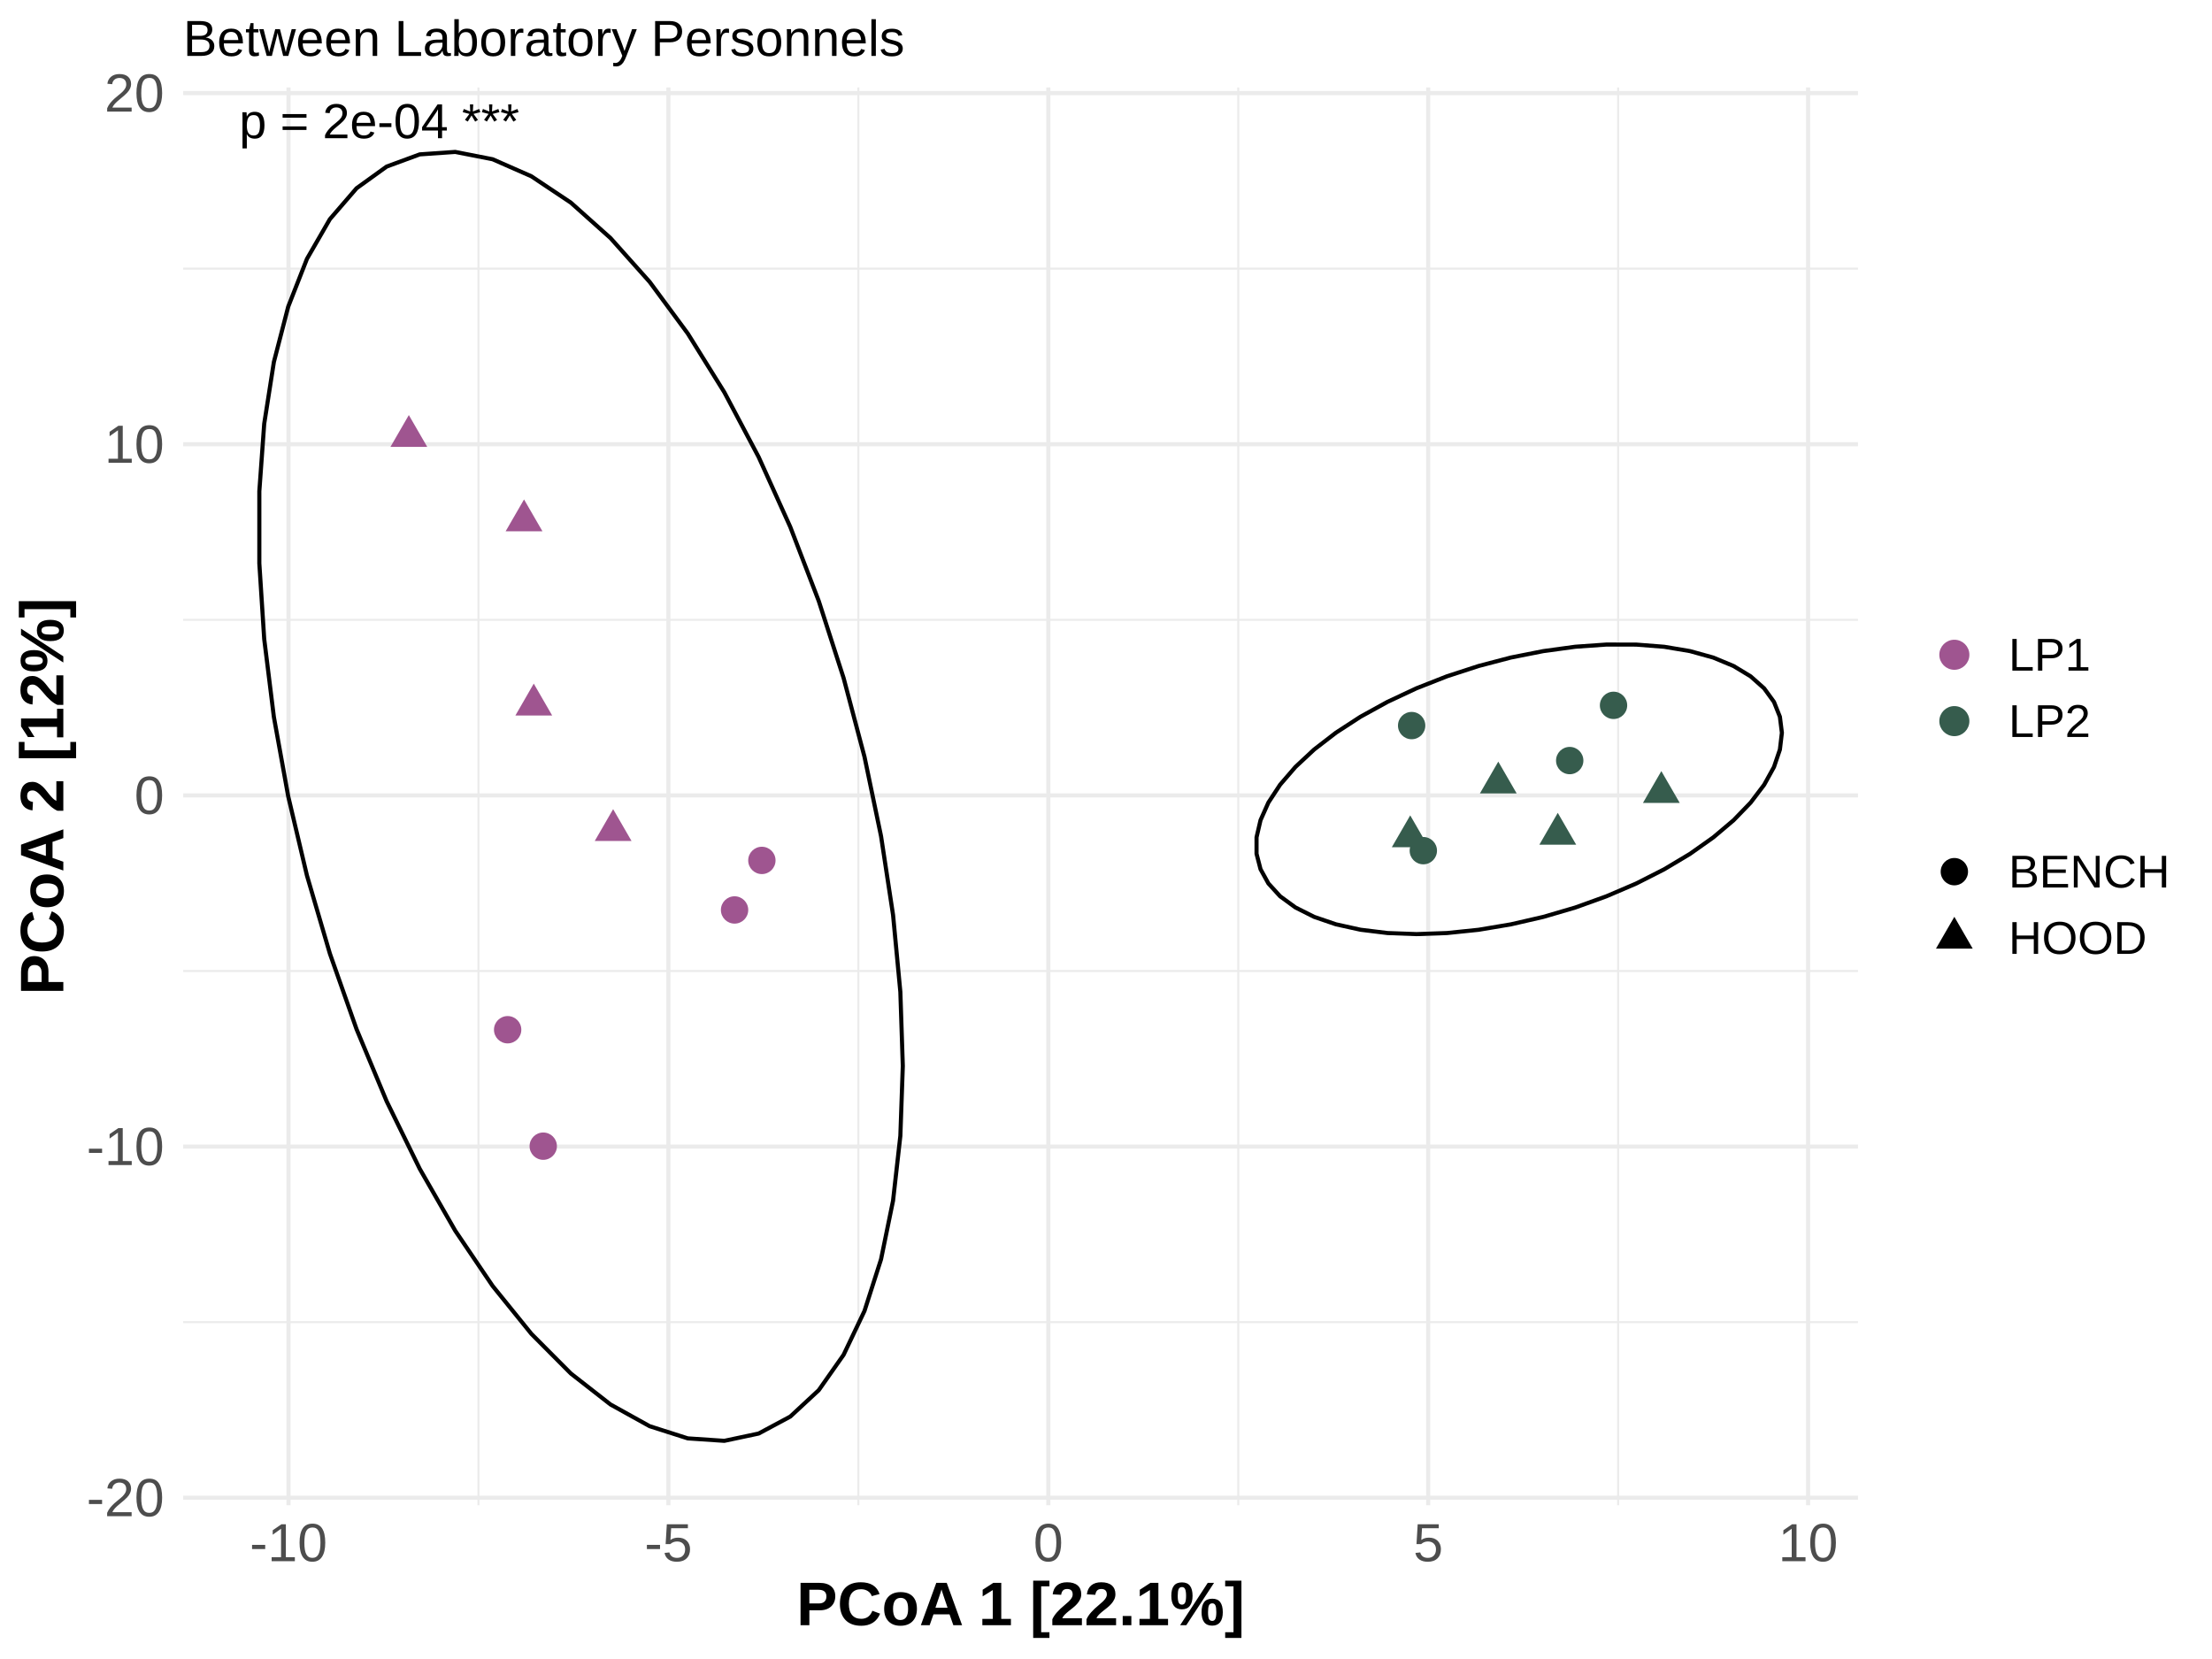
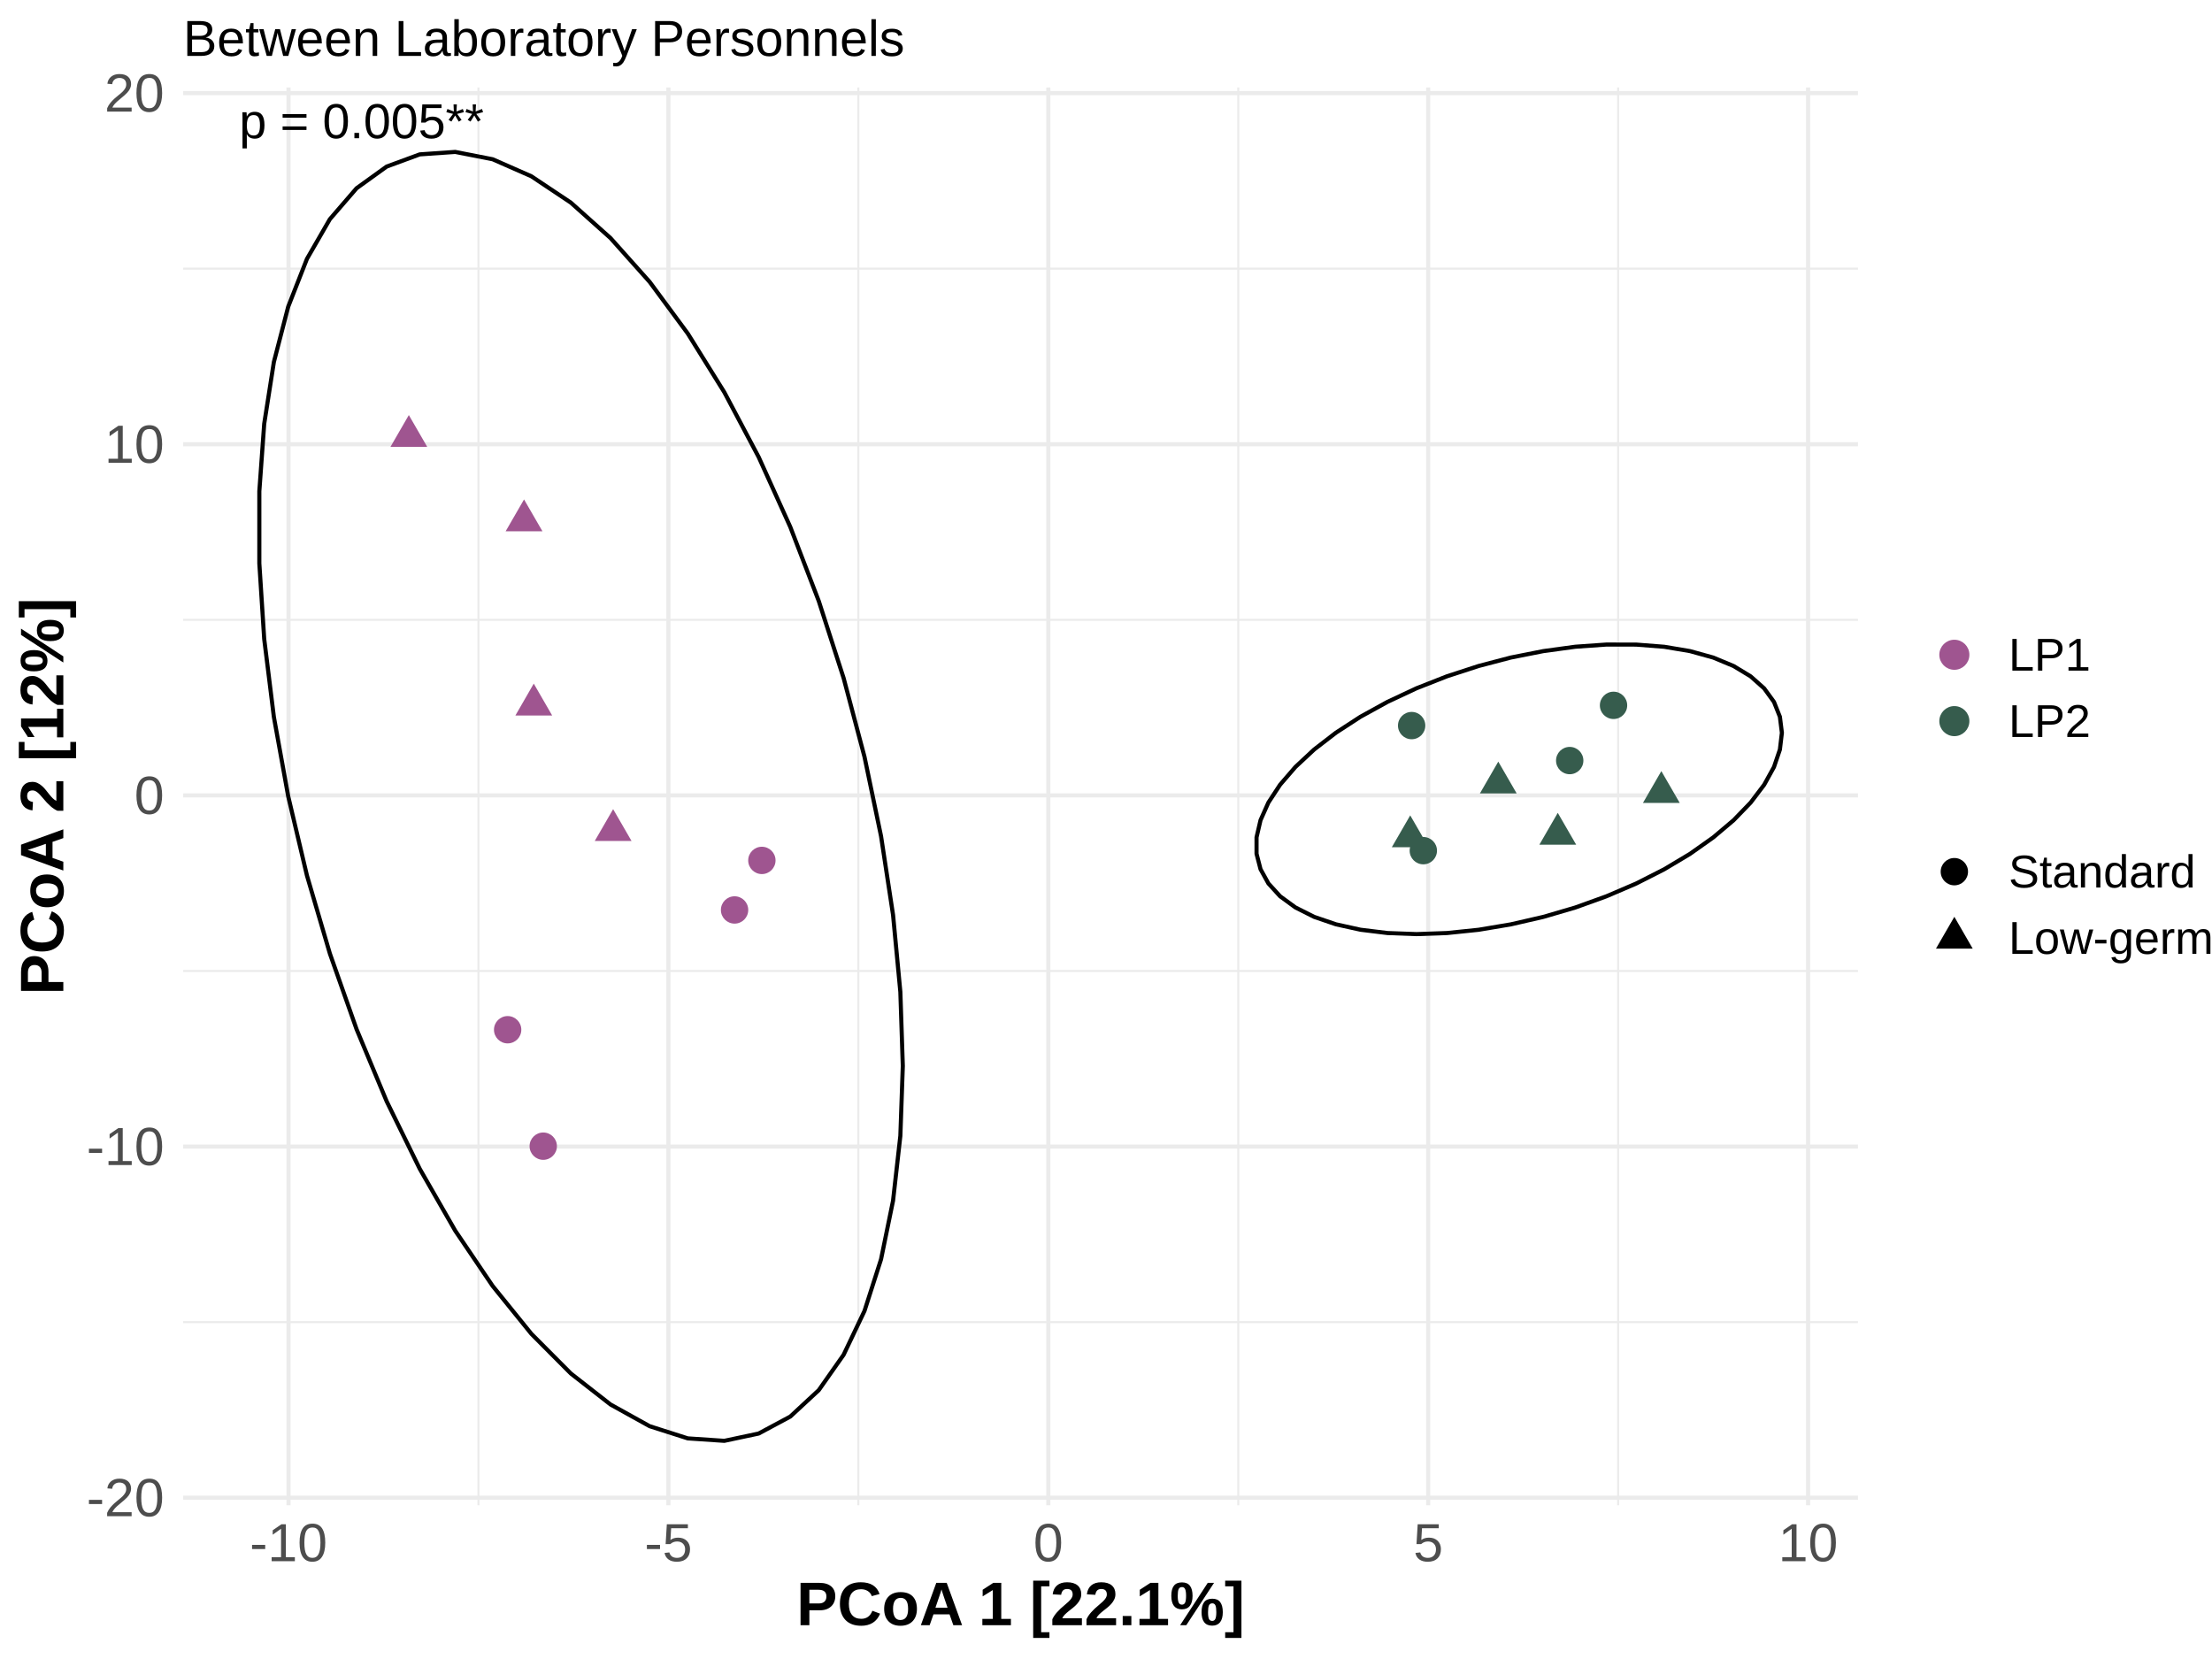
- <svg xmlns="http://www.w3.org/2000/svg" width="576.00pt" height="432.00pt" viewBox="0 0 576.00 432.00">
-   <g class="svglite">
-     <defs>
-       <style type="text/css">
+ <svg xmlns="http://www.w3.org/2000/svg" width="576.00pt" height="432.00pt" viewBox="0 0 576.00 432.00" version="1.1" id="svg67">
+   <defs id="defs67" />
+   <g class="svglite" id="g67">
+     <defs id="defs1">
+       <style type="text/css" id="style1">
    .svglite line, .svglite polyline, .svglite polygon, .svglite path, .svglite rect, .svglite circle {
      fill: none;
      stroke: #000000;
      stroke-linecap: round;
      stroke-linejoin: round;
      stroke-miterlimit: 10.00;
    }
    .svglite text {
      white-space: pre;
    }
    .svglite g.glyphgroup path {
      fill: inherit;
      stroke: none;
    }
  </style>
    </defs>
-     <rect width="100%" height="100%" style="stroke: none; fill: #FFFFFF;" />
-     <defs>
+     <rect width="100%" height="100%" style="stroke: none; fill: #FFFFFF;" id="rect1" />
+     <defs id="defs2">
      <clipPath id="cpMC4wMHw1NzYuMDB8MC4wMHw0MzIuMDA=">
-         <rect x="0.00" y="0.00" width="576.00" height="432.00" />
+         <rect x="0.00" y="0.00" width="576.00" height="432.00" id="rect2" />
      </clipPath>
    </defs>
-     <g clip-path="url(#cpMC4wMHw1NzYuMDB8MC4wMHw0MzIuMDA=)">
-       <rect x="0.00" y="0.00" width="576.00" height="432.00" style="stroke-width: 1.07; stroke: none; fill: #FFFFFF;" />
+     <g clip-path="url(#cpMC4wMHw1NzYuMDB8MC4wMHw0MzIuMDA=)" id="g3">
+       <rect x="0.00" y="0.00" width="576.00" height="432.00" style="stroke-width: 1.07; stroke: none; fill: #FFFFFF;" id="rect3" />
    </g>
-     <defs>
+     <defs id="defs4">
      <clipPath id="cpNDcuNzB8NDgzLjgzfDIyLjc4fDM5MS45Nw==">
-         <rect x="47.70" y="22.78" width="436.12" height="369.19" />
+         <rect x="47.70" y="22.78" width="436.12" height="369.19" id="rect4" />
      </clipPath>
    </defs>
-     <g clip-path="url(#cpNDcuNzB8NDgzLjgzfDIyLjc4fDM5MS45Nw==)">
-       <polyline points="47.70,344.28 483.83,344.28 " style="stroke-width: 0.53; stroke: #EBEBEB; stroke-linecap: butt;" />
-       <polyline points="47.70,252.84 483.83,252.84 " style="stroke-width: 0.53; stroke: #EBEBEB; stroke-linecap: butt;" />
-       <polyline points="47.70,161.40 483.83,161.40 " style="stroke-width: 0.53; stroke: #EBEBEB; stroke-linecap: butt;" />
-       <polyline points="47.70,69.96 483.83,69.96 " style="stroke-width: 0.53; stroke: #EBEBEB; stroke-linecap: butt;" />
-       <polyline points="124.59,391.97 124.59,22.78 " style="stroke-width: 0.53; stroke: #EBEBEB; stroke-linecap: butt;" />
-       <polyline points="223.51,391.97 223.51,22.78 " style="stroke-width: 0.53; stroke: #EBEBEB; stroke-linecap: butt;" />
-       <polyline points="322.44,391.97 322.44,22.78 " style="stroke-width: 0.53; stroke: #EBEBEB; stroke-linecap: butt;" />
-       <polyline points="421.36,391.97 421.36,22.78 " style="stroke-width: 0.53; stroke: #EBEBEB; stroke-linecap: butt;" />
-       <polyline points="47.70,390.00 483.83,390.00 " style="stroke-width: 1.07; stroke: #EBEBEB; stroke-linecap: butt;" />
-       <polyline points="47.70,298.56 483.83,298.56 " style="stroke-width: 1.07; stroke: #EBEBEB; stroke-linecap: butt;" />
-       <polyline points="47.70,207.12 483.83,207.12 " style="stroke-width: 1.07; stroke: #EBEBEB; stroke-linecap: butt;" />
-       <polyline points="47.70,115.68 483.83,115.68 " style="stroke-width: 1.07; stroke: #EBEBEB; stroke-linecap: butt;" />
-       <polyline points="47.70,24.24 483.83,24.24 " style="stroke-width: 1.07; stroke: #EBEBEB; stroke-linecap: butt;" />
-       <polyline points="75.13,391.97 75.13,22.78 " style="stroke-width: 1.07; stroke: #EBEBEB; stroke-linecap: butt;" />
-       <polyline points="174.05,391.97 174.05,22.78 " style="stroke-width: 1.07; stroke: #EBEBEB; stroke-linecap: butt;" />
-       <polyline points="272.98,391.97 272.98,22.78 " style="stroke-width: 1.07; stroke: #EBEBEB; stroke-linecap: butt;" />
-       <polyline points="371.90,391.97 371.90,22.78 " style="stroke-width: 1.07; stroke: #EBEBEB; stroke-linecap: butt;" />
-       <polyline points="470.83,391.97 470.83,22.78 " style="stroke-width: 1.07; stroke: #EBEBEB; stroke-linecap: butt;" />
-       <polygon points="159.66,213.19 162.29,217.75 157.03,217.75 " style="stroke-width: 0.71; stroke: none; fill: #9F5590;" />
-       <polygon points="136.46,132.54 139.09,137.10 133.83,137.10 " style="stroke-width: 0.71; stroke: none; fill: #9F5590;" />
-       <polygon points="138.99,180.50 141.63,185.06 136.36,185.06 " style="stroke-width: 0.71; stroke: none; fill: #9F5590;" />
-       <polygon points="106.46,110.57 109.09,115.13 103.83,115.13 " style="stroke-width: 0.71; stroke: none; fill: #9F5590;" />
-       <circle cx="141.46" cy="298.46" r="1.95" style="stroke-width: 0.71; stroke: none; fill: #9F5590;" />
-       <circle cx="191.28" cy="236.95" r="1.95" style="stroke-width: 0.71; stroke: none; fill: #9F5590;" />
-       <circle cx="198.39" cy="224.05" r="1.95" style="stroke-width: 0.71; stroke: none; fill: #9F5590;" />
-       <circle cx="132.19" cy="268.14" r="1.95" style="stroke-width: 0.71; stroke: none; fill: #9F5590;" />
-       <polygon points="367.22,214.81 369.86,219.37 364.59,219.37 " style="stroke-width: 0.71; stroke: none; fill: #365C4D;" />
-       <polygon points="390.15,200.81 392.78,205.37 387.52,205.37 " style="stroke-width: 0.71; stroke: none; fill: #365C4D;" />
-       <polygon points="432.61,203.28 435.24,207.84 429.98,207.84 " style="stroke-width: 0.71; stroke: none; fill: #365C4D;" />
-       <polygon points="405.64,214.15 408.27,218.71 403.00,218.71 " style="stroke-width: 0.71; stroke: none; fill: #365C4D;" />
-       <circle cx="370.63" cy="221.51" r="1.95" style="stroke-width: 0.71; stroke: none; fill: #365C4D;" />
-       <circle cx="408.75" cy="198.05" r="1.95" style="stroke-width: 0.71; stroke: none; fill: #365C4D;" />
-       <circle cx="367.59" cy="188.94" r="1.95" style="stroke-width: 0.71; stroke: none; fill: #365C4D;" />
-       <circle cx="420.16" cy="183.67" r="1.95" style="stroke-width: 0.71; stroke: none; fill: #365C4D;" />
-       <polygon points="159.66,210.70 164.45,218.99 154.87,218.99 " style="stroke-width: 0.71; stroke: none; fill: #9F5590;" />
-       <polygon points="136.46,130.05 141.25,138.34 131.67,138.34 " style="stroke-width: 0.71; stroke: none; fill: #9F5590;" />
-       <polygon points="138.99,178.01 143.78,186.31 134.21,186.31 " style="stroke-width: 0.71; stroke: none; fill: #9F5590;" />
-       <polygon points="106.46,108.08 111.25,116.37 101.67,116.37 " style="stroke-width: 0.71; stroke: none; fill: #9F5590;" />
-       <circle cx="141.46" cy="298.46" r="3.56" style="stroke-width: 0.71; stroke: none; fill: #9F5590;" />
-       <circle cx="191.28" cy="236.95" r="3.56" style="stroke-width: 0.71; stroke: none; fill: #9F5590;" />
-       <circle cx="198.39" cy="224.05" r="3.56" style="stroke-width: 0.71; stroke: none; fill: #9F5590;" />
-       <circle cx="132.19" cy="268.14" r="3.56" style="stroke-width: 0.71; stroke: none; fill: #9F5590;" />
-       <polygon points="367.22,212.32 372.01,220.61 362.43,220.61 " style="stroke-width: 0.71; stroke: none; fill: #365C4D;" />
-       <polygon points="390.15,198.32 394.94,206.61 385.36,206.61 " style="stroke-width: 0.71; stroke: none; fill: #365C4D;" />
-       <polygon points="432.61,200.79 437.40,209.08 427.82,209.08 " style="stroke-width: 0.71; stroke: none; fill: #365C4D;" />
-       <polygon points="405.64,211.66 410.43,219.95 400.85,219.95 " style="stroke-width: 0.71; stroke: none; fill: #365C4D;" />
-       <circle cx="370.63" cy="221.51" r="3.56" style="stroke-width: 0.71; stroke: none; fill: #365C4D;" />
-       <circle cx="408.75" cy="198.05" r="3.56" style="stroke-width: 0.71; stroke: none; fill: #365C4D;" />
-       <circle cx="367.59" cy="188.94" r="3.56" style="stroke-width: 0.71; stroke: none; fill: #365C4D;" />
-       <circle cx="420.16" cy="183.67" r="3.56" style="stroke-width: 0.71; stroke: none; fill: #365C4D;" />
-       <polygon points="235.09,277.57 234.45,258.29 232.55,238.25 229.42,217.73 225.11,197.06 219.67,176.55 213.20,156.50 205.79,137.22 197.55,119.01 188.61,102.14 179.10,86.86 169.17,73.41 158.97,61.99 148.65,52.77 138.36,45.90 128.28,41.47 118.54,39.56 109.30,40.20 100.69,43.37 92.85,49.02 85.90,57.07 79.93,67.41 75.05,79.86 71.32,94.25 68.80,110.35 67.53,127.93 67.53,146.71 68.80,166.40 71.32,186.72 75.05,207.36 79.93,227.99 85.90,248.31 92.85,268.01 100.69,286.79 109.30,304.36 118.54,320.47 128.28,334.86 138.36,347.32 148.65,357.66 158.97,365.72 169.17,371.38 179.10,374.55 188.61,375.19 197.55,373.29 205.79,368.87 213.20,362.00 219.67,352.79 225.11,341.37 229.42,327.92 232.55,312.65 234.45,295.78 235.09,277.57 " style="stroke-width: 1.07; stroke-linecap: butt;" />
-       <polygon points="464.00,190.81 463.48,186.65 461.94,182.78 459.38,179.25 455.86,176.12 451.42,173.43 446.13,171.23 440.08,169.55 433.36,168.42 426.06,167.85 418.29,167.84 410.19,168.41 401.86,169.55 393.43,171.22 385.04,173.42 376.80,176.10 368.85,179.23 361.31,182.76 354.28,186.63 347.88,190.79 342.20,195.17 337.33,199.71 333.34,204.33 330.29,208.98 328.24,213.57 327.20,218.04 327.20,222.32 328.24,226.34 330.29,230.05 333.34,233.39 337.33,236.30 342.20,238.75 347.88,240.69 354.28,242.10 361.31,242.96 368.85,243.24 376.80,242.96 385.04,242.11 393.43,240.70 401.86,238.76 410.19,236.32 418.29,233.40 426.06,230.07 433.36,226.36 440.08,222.34 446.13,218.06 451.42,213.59 455.86,209.00 459.38,204.36 461.94,199.73 463.48,195.19 464.00,190.81 " style="stroke-width: 1.07; stroke-linecap: butt;" />
-       <text x="62.29" y="35.99" style="font-size: 12.80px; font-family: &quot;Arimo&quot;;" textLength="72.92px" lengthAdjust="spacingAndGlyphs">p = 2e-04 ***</text>
+     <g clip-path="url(#cpNDcuNzB8NDgzLjgzfDIyLjc4fDM5MS45Nw==)" id="g46">
+       <polyline points="47.70,344.28 483.83,344.28 " style="stroke-width: 0.53; stroke: #EBEBEB; stroke-linecap: butt;" id="polyline4" />
+       <polyline points="47.70,252.84 483.83,252.84 " style="stroke-width: 0.53; stroke: #EBEBEB; stroke-linecap: butt;" id="polyline5" />
+       <polyline points="47.70,161.40 483.83,161.40 " style="stroke-width: 0.53; stroke: #EBEBEB; stroke-linecap: butt;" id="polyline6" />
+       <polyline points="47.70,69.96 483.83,69.96 " style="stroke-width: 0.53; stroke: #EBEBEB; stroke-linecap: butt;" id="polyline7" />
+       <polyline points="124.59,391.97 124.59,22.78 " style="stroke-width: 0.53; stroke: #EBEBEB; stroke-linecap: butt;" id="polyline8" />
+       <polyline points="223.51,391.97 223.51,22.78 " style="stroke-width: 0.53; stroke: #EBEBEB; stroke-linecap: butt;" id="polyline9" />
+       <polyline points="322.44,391.97 322.44,22.78 " style="stroke-width: 0.53; stroke: #EBEBEB; stroke-linecap: butt;" id="polyline10" />
+       <polyline points="421.36,391.97 421.36,22.78 " style="stroke-width: 0.53; stroke: #EBEBEB; stroke-linecap: butt;" id="polyline11" />
+       <polyline points="47.70,390.00 483.83,390.00 " style="stroke-width: 1.07; stroke: #EBEBEB; stroke-linecap: butt;" id="polyline12" />
+       <polyline points="47.70,298.56 483.83,298.56 " style="stroke-width: 1.07; stroke: #EBEBEB; stroke-linecap: butt;" id="polyline13" />
+       <polyline points="47.70,207.12 483.83,207.12 " style="stroke-width: 1.07; stroke: #EBEBEB; stroke-linecap: butt;" id="polyline14" />
+       <polyline points="47.70,115.68 483.83,115.68 " style="stroke-width: 1.07; stroke: #EBEBEB; stroke-linecap: butt;" id="polyline15" />
+       <polyline points="47.70,24.24 483.83,24.24 " style="stroke-width: 1.07; stroke: #EBEBEB; stroke-linecap: butt;" id="polyline16" />
+       <polyline points="75.13,391.97 75.13,22.78 " style="stroke-width: 1.07; stroke: #EBEBEB; stroke-linecap: butt;" id="polyline17" />
+       <polyline points="174.05,391.97 174.05,22.78 " style="stroke-width: 1.07; stroke: #EBEBEB; stroke-linecap: butt;" id="polyline18" />
+       <polyline points="272.98,391.97 272.98,22.78 " style="stroke-width: 1.07; stroke: #EBEBEB; stroke-linecap: butt;" id="polyline19" />
+       <polyline points="371.90,391.97 371.90,22.78 " style="stroke-width: 1.07; stroke: #EBEBEB; stroke-linecap: butt;" id="polyline20" />
+       <polyline points="470.83,391.97 470.83,22.78 " style="stroke-width: 1.07; stroke: #EBEBEB; stroke-linecap: butt;" id="polyline21" />
+       <polygon points="159.66,213.19 162.29,217.75 157.03,217.75 " style="stroke-width: 0.71; stroke: none; fill: #9F5590;" id="polygon21" />
+       <polygon points="136.46,132.54 139.09,137.10 133.83,137.10 " style="stroke-width: 0.71; stroke: none; fill: #9F5590;" id="polygon22" />
+       <polygon points="138.99,180.50 141.63,185.06 136.36,185.06 " style="stroke-width: 0.71; stroke: none; fill: #9F5590;" id="polygon23" />
+       <polygon points="106.46,110.57 109.09,115.13 103.83,115.13 " style="stroke-width: 0.71; stroke: none; fill: #9F5590;" id="polygon24" />
+       <circle cx="141.46" cy="298.46" r="1.95" style="stroke-width: 0.71; stroke: none; fill: #9F5590;" id="circle24" />
+       <circle cx="191.28" cy="236.95" r="1.95" style="stroke-width: 0.71; stroke: none; fill: #9F5590;" id="circle25" />
+       <circle cx="198.39" cy="224.05" r="1.95" style="stroke-width: 0.71; stroke: none; fill: #9F5590;" id="circle26" />
+       <circle cx="132.19" cy="268.14" r="1.95" style="stroke-width: 0.71; stroke: none; fill: #9F5590;" id="circle27" />
+       <polygon points="367.22,214.81 369.86,219.37 364.59,219.37 " style="stroke-width: 0.71; stroke: none; fill: #365C4D;" id="polygon27" />
+       <polygon points="390.15,200.81 392.78,205.37 387.52,205.37 " style="stroke-width: 0.71; stroke: none; fill: #365C4D;" id="polygon28" />
+       <polygon points="432.61,203.28 435.24,207.84 429.98,207.84 " style="stroke-width: 0.71; stroke: none; fill: #365C4D;" id="polygon29" />
+       <polygon points="405.64,214.15 408.27,218.71 403.00,218.71 " style="stroke-width: 0.71; stroke: none; fill: #365C4D;" id="polygon30" />
+       <circle cx="370.63" cy="221.51" r="1.95" style="stroke-width: 0.71; stroke: none; fill: #365C4D;" id="circle30" />
+       <circle cx="408.75" cy="198.05" r="1.95" style="stroke-width: 0.71; stroke: none; fill: #365C4D;" id="circle31" />
+       <circle cx="367.59" cy="188.94" r="1.95" style="stroke-width: 0.71; stroke: none; fill: #365C4D;" id="circle32" />
+       <circle cx="420.16" cy="183.67" r="1.95" style="stroke-width: 0.71; stroke: none; fill: #365C4D;" id="circle33" />
+       <polygon points="159.66,210.70 164.45,218.99 154.87,218.99 " style="stroke-width: 0.71; stroke: none; fill: #9F5590;" id="polygon33" />
+       <polygon points="136.46,130.05 141.25,138.34 131.67,138.34 " style="stroke-width: 0.71; stroke: none; fill: #9F5590;" id="polygon34" />
+       <polygon points="138.99,178.01 143.78,186.31 134.21,186.31 " style="stroke-width: 0.71; stroke: none; fill: #9F5590;" id="polygon35" />
+       <polygon points="106.46,108.08 111.25,116.37 101.67,116.37 " style="stroke-width: 0.71; stroke: none; fill: #9F5590;" id="polygon36" />
+       <circle cx="141.46" cy="298.46" r="3.56" style="stroke-width: 0.71; stroke: none; fill: #9F5590;" id="circle36" />
+       <circle cx="191.28" cy="236.95" r="3.56" style="stroke-width: 0.71; stroke: none; fill: #9F5590;" id="circle37" />
+       <circle cx="198.39" cy="224.05" r="3.56" style="stroke-width: 0.71; stroke: none; fill: #9F5590;" id="circle38" />
+       <circle cx="132.19" cy="268.14" r="3.56" style="stroke-width: 0.71; stroke: none; fill: #9F5590;" id="circle39" />
+       <polygon points="367.22,212.32 372.01,220.61 362.43,220.61 " style="stroke-width: 0.71; stroke: none; fill: #365C4D;" id="polygon39" />
+       <polygon points="390.15,198.32 394.94,206.61 385.36,206.61 " style="stroke-width: 0.71; stroke: none; fill: #365C4D;" id="polygon40" />
+       <polygon points="432.61,200.79 437.40,209.08 427.82,209.08 " style="stroke-width: 0.71; stroke: none; fill: #365C4D;" id="polygon41" />
+       <polygon points="405.64,211.66 410.43,219.95 400.85,219.95 " style="stroke-width: 0.71; stroke: none; fill: #365C4D;" id="polygon42" />
+       <circle cx="370.63" cy="221.51" r="3.56" style="stroke-width: 0.71; stroke: none; fill: #365C4D;" id="circle42" />
+       <circle cx="408.75" cy="198.05" r="3.56" style="stroke-width: 0.71; stroke: none; fill: #365C4D;" id="circle43" />
+       <circle cx="367.59" cy="188.94" r="3.56" style="stroke-width: 0.71; stroke: none; fill: #365C4D;" id="circle44" />
+       <circle cx="420.16" cy="183.67" r="3.56" style="stroke-width: 0.71; stroke: none; fill: #365C4D;" id="circle45" />
+       <polygon points="235.09,277.57 234.45,258.29 232.55,238.25 229.42,217.73 225.11,197.06 219.67,176.55 213.20,156.50 205.79,137.22 197.55,119.01 188.61,102.14 179.10,86.86 169.17,73.41 158.97,61.99 148.65,52.77 138.36,45.90 128.28,41.47 118.54,39.56 109.30,40.20 100.69,43.37 92.85,49.02 85.90,57.07 79.93,67.41 75.05,79.86 71.32,94.25 68.80,110.35 67.53,127.93 67.53,146.71 68.80,166.40 71.32,186.72 75.05,207.36 79.93,227.99 85.90,248.31 92.85,268.01 100.69,286.79 109.30,304.36 118.54,320.47 128.28,334.86 138.36,347.32 148.65,357.66 158.97,365.72 169.17,371.38 179.10,374.55 188.61,375.19 197.55,373.29 205.79,368.87 213.20,362.00 219.67,352.79 225.11,341.37 229.42,327.92 232.55,312.65 234.45,295.78 235.09,277.57 " style="stroke-width: 1.07; stroke-linecap: butt;" id="polygon45" />
+       <polygon points="464.00,190.81 463.48,186.65 461.94,182.78 459.38,179.25 455.86,176.12 451.42,173.43 446.13,171.23 440.08,169.55 433.36,168.42 426.06,167.85 418.29,167.84 410.19,168.41 401.86,169.55 393.43,171.22 385.04,173.42 376.80,176.10 368.85,179.23 361.31,182.76 354.28,186.63 347.88,190.79 342.20,195.17 337.33,199.71 333.34,204.33 330.29,208.98 328.24,213.57 327.20,218.04 327.20,222.32 328.24,226.34 330.29,230.05 333.34,233.39 337.33,236.30 342.20,238.75 347.88,240.69 354.28,242.10 361.31,242.96 368.85,243.24 376.80,242.96 385.04,242.11 393.43,240.70 401.86,238.76 410.19,236.32 418.29,233.40 426.06,230.07 433.36,226.36 440.08,222.34 446.13,218.06 451.42,213.59 455.86,209.00 459.38,204.36 461.94,199.73 463.48,195.19 464.00,190.81 " style="stroke-width: 1.07; stroke-linecap: butt;" id="polygon46" />
+       <text x="62.29" y="35.99" style="font-size:12.8px;font-family:Arimo" textLength="72.92" lengthAdjust="spacingAndGlyphs" id="text46">p = 0.005**</text>
    </g>
-     <g clip-path="url(#cpMC4wMHw1NzYuMDB8MC4wMHw0MzIuMDA=)">
-       <text x="42.77" y="394.82" text-anchor="end" style="font-size: 14.00px;fill: #4D4D4D; font-family: &quot;Arimo&quot;;" textLength="20.22px" lengthAdjust="spacingAndGlyphs">-20</text>
-       <text x="42.77" y="303.38" text-anchor="end" style="font-size: 14.00px;fill: #4D4D4D; font-family: &quot;Arimo&quot;;" textLength="20.22px" lengthAdjust="spacingAndGlyphs">-10</text>
-       <text x="42.77" y="211.94" text-anchor="end" style="font-size: 14.00px;fill: #4D4D4D; font-family: &quot;Arimo&quot;;" textLength="7.78px" lengthAdjust="spacingAndGlyphs">0</text>
-       <text x="42.77" y="120.50" text-anchor="end" style="font-size: 14.00px;fill: #4D4D4D; font-family: &quot;Arimo&quot;;" textLength="15.56px" lengthAdjust="spacingAndGlyphs">10</text>
-       <text x="42.77" y="29.06" text-anchor="end" style="font-size: 14.00px;fill: #4D4D4D; font-family: &quot;Arimo&quot;;" textLength="15.56px" lengthAdjust="spacingAndGlyphs">20</text>
-       <text x="75.13" y="406.54" text-anchor="middle" style="font-size: 14.00px;fill: #4D4D4D; font-family: &quot;Arimo&quot;;" textLength="20.22px" lengthAdjust="spacingAndGlyphs">-10</text>
-       <text x="174.05" y="406.54" text-anchor="middle" style="font-size: 14.00px;fill: #4D4D4D; font-family: &quot;Arimo&quot;;" textLength="12.44px" lengthAdjust="spacingAndGlyphs">-5</text>
-       <text x="272.98" y="406.54" text-anchor="middle" style="font-size: 14.00px;fill: #4D4D4D; font-family: &quot;Arimo&quot;;" textLength="7.78px" lengthAdjust="spacingAndGlyphs">0</text>
-       <text x="371.90" y="406.54" text-anchor="middle" style="font-size: 14.00px;fill: #4D4D4D; font-family: &quot;Arimo&quot;;" textLength="7.78px" lengthAdjust="spacingAndGlyphs">5</text>
-       <text x="470.83" y="406.54" text-anchor="middle" style="font-size: 14.00px;fill: #4D4D4D; font-family: &quot;Arimo&quot;;" textLength="15.56px" lengthAdjust="spacingAndGlyphs">10</text>
-       <text x="265.77" y="423.19" text-anchor="middle" style="font-size: 16.00px; font-weight: bold; font-family: &quot;Arimo&quot;;" textLength="116.86px" lengthAdjust="spacingAndGlyphs">PCoA 1 [22.1%]</text>
-       <text transform="translate(16.49,207.38) rotate(-90)" text-anchor="middle" style="font-size: 16.00px; font-weight: bold; font-family: &quot;Arimo&quot;;" textLength="103.50px" lengthAdjust="spacingAndGlyphs">PCoA 2 [12%]</text>
-       <circle cx="508.91" cy="170.50" r="1.95" style="stroke-width: 0.71; stroke: #9F5590; fill: #9F5590;" />
-       <circle cx="508.91" cy="170.50" r="3.56" style="stroke-width: 0.71; stroke: #9F5590; fill: #9F5590;" />
-       <circle cx="508.91" cy="187.78" r="1.95" style="stroke-width: 0.71; stroke: #365C4D; fill: #365C4D;" />
-       <circle cx="508.91" cy="187.78" r="3.56" style="stroke-width: 0.71; stroke: #365C4D; fill: #365C4D;" />
-       <text x="523.03" y="174.63" style="font-size: 12.00px; font-family: &quot;Arimo&quot;;" textLength="21.34px" lengthAdjust="spacingAndGlyphs">LP1</text>
-       <text x="523.03" y="191.91" style="font-size: 12.00px; font-family: &quot;Arimo&quot;;" textLength="21.34px" lengthAdjust="spacingAndGlyphs">LP2</text>
-       <circle cx="508.91" cy="226.98" r="1.95" style="stroke-width: 0.71; stroke: none; fill: #000000;" />
-       <circle cx="508.91" cy="226.98" r="3.56" style="stroke-width: 0.71; stroke: none; fill: #000000;" />
-       <polygon points="508.91,241.22 511.54,245.78 506.27,245.78 " style="stroke-width: 0.71; stroke: none; fill: #000000;" />
-       <polygon points="508.91,238.73 513.69,247.02 504.12,247.02 " style="stroke-width: 0.71; stroke: none; fill: #000000;" />
-       <text x="523.03" y="231.10" style="font-size: 12.00px; font-family: &quot;Arimo&quot;;" textLength="42.02px" lengthAdjust="spacingAndGlyphs">BENCH</text>
-       <text x="523.03" y="248.38" style="font-size: 12.00px; font-family: &quot;Arimo&quot;;" textLength="36.00px" lengthAdjust="spacingAndGlyphs">HOOD</text>
-       <text x="47.70" y="14.56" style="font-size: 13.20px; font-family: &quot;Arimo&quot;;" textLength="187.56px" lengthAdjust="spacingAndGlyphs">Between Laboratory Personnels</text>
+     <g clip-path="url(#cpMC4wMHw1NzYuMDB8MC4wMHw0MzIuMDA=)" id="g66">
+       <text x="42.77" y="394.82" text-anchor="end" style="font-size: 14.00px;fill: #4D4D4D; font-family: &quot;Arimo&quot;;" textLength="20.22px" lengthAdjust="spacingAndGlyphs" id="text47">-20</text>
+       <text x="42.77" y="303.38" text-anchor="end" style="font-size: 14.00px;fill: #4D4D4D; font-family: &quot;Arimo&quot;;" textLength="20.22px" lengthAdjust="spacingAndGlyphs" id="text48">-10</text>
+       <text x="42.77" y="211.94" text-anchor="end" style="font-size: 14.00px;fill: #4D4D4D; font-family: &quot;Arimo&quot;;" textLength="7.78px" lengthAdjust="spacingAndGlyphs" id="text49">0</text>
+       <text x="42.77" y="120.50" text-anchor="end" style="font-size: 14.00px;fill: #4D4D4D; font-family: &quot;Arimo&quot;;" textLength="15.56px" lengthAdjust="spacingAndGlyphs" id="text50">10</text>
+       <text x="42.77" y="29.06" text-anchor="end" style="font-size: 14.00px;fill: #4D4D4D; font-family: &quot;Arimo&quot;;" textLength="15.56px" lengthAdjust="spacingAndGlyphs" id="text51">20</text>
+       <text x="75.13" y="406.54" text-anchor="middle" style="font-size: 14.00px;fill: #4D4D4D; font-family: &quot;Arimo&quot;;" textLength="20.22px" lengthAdjust="spacingAndGlyphs" id="text52">-10</text>
+       <text x="174.05" y="406.54" text-anchor="middle" style="font-size: 14.00px;fill: #4D4D4D; font-family: &quot;Arimo&quot;;" textLength="12.44px" lengthAdjust="spacingAndGlyphs" id="text53">-5</text>
+       <text x="272.98" y="406.54" text-anchor="middle" style="font-size: 14.00px;fill: #4D4D4D; font-family: &quot;Arimo&quot;;" textLength="7.78px" lengthAdjust="spacingAndGlyphs" id="text54">0</text>
+       <text x="371.90" y="406.54" text-anchor="middle" style="font-size: 14.00px;fill: #4D4D4D; font-family: &quot;Arimo&quot;;" textLength="7.78px" lengthAdjust="spacingAndGlyphs" id="text55">5</text>
+       <text x="470.83" y="406.54" text-anchor="middle" style="font-size: 14.00px;fill: #4D4D4D; font-family: &quot;Arimo&quot;;" textLength="15.56px" lengthAdjust="spacingAndGlyphs" id="text56">10</text>
+       <text x="265.77" y="423.19" text-anchor="middle" style="font-size: 16.00px; font-weight: bold; font-family: &quot;Arimo&quot;;" textLength="116.86px" lengthAdjust="spacingAndGlyphs" id="text57">PCoA 1 [22.1%]</text>
+       <text transform="translate(16.49,207.38) rotate(-90)" text-anchor="middle" style="font-size: 16.00px; font-weight: bold; font-family: &quot;Arimo&quot;;" textLength="103.50px" lengthAdjust="spacingAndGlyphs" id="text58">PCoA 2 [12%]</text>
+       <circle cx="508.91" cy="170.50" r="1.95" style="stroke-width: 0.71; stroke: #9F5590; fill: #9F5590;" id="circle58" />
+       <circle cx="508.91" cy="170.50" r="3.56" style="stroke-width: 0.71; stroke: #9F5590; fill: #9F5590;" id="circle59" />
+       <circle cx="508.91" cy="187.78" r="1.95" style="stroke-width: 0.71; stroke: #365C4D; fill: #365C4D;" id="circle60" />
+       <circle cx="508.91" cy="187.78" r="3.56" style="stroke-width: 0.71; stroke: #365C4D; fill: #365C4D;" id="circle61" />
+       <text x="523.03" y="174.63" style="font-size: 12.00px; font-family: &quot;Arimo&quot;;" textLength="21.34px" lengthAdjust="spacingAndGlyphs" id="text61">LP1</text>
+       <text x="523.03" y="191.91" style="font-size: 12.00px; font-family: &quot;Arimo&quot;;" textLength="21.34px" lengthAdjust="spacingAndGlyphs" id="text62">LP2</text>
+       <circle cx="508.91" cy="226.98" r="1.95" style="stroke-width: 0.71; stroke: none; fill: #000000;" id="circle62" />
+       <circle cx="508.91" cy="226.98" r="3.56" style="stroke-width: 0.71; stroke: none; fill: #000000;" id="circle63" />
+       <polygon points="508.91,241.22 511.54,245.78 506.27,245.78 " style="stroke-width: 0.71; stroke: none; fill: #000000;" id="polygon63" />
+       <polygon points="508.91,238.73 513.69,247.02 504.12,247.02 " style="stroke-width: 0.71; stroke: none; fill: #000000;" id="polygon64" />
+       <text x="523.03" y="231.1" style="font-size:12px;font-family:Arimo" textLength="42.02" lengthAdjust="spacingAndGlyphs" id="text64">Standard</text>
+       <text x="523.03" y="248.38" style="font-size:12px;font-family:Arimo" textLength="36" lengthAdjust="spacingAndGlyphs" id="text65">Low-germ</text>
+       <text x="47.70" y="14.56" style="font-size: 13.20px; font-family: &quot;Arimo&quot;;" textLength="187.56px" lengthAdjust="spacingAndGlyphs" id="text66">Between Laboratory Personnels</text>
    </g>
  </g>
</svg>
